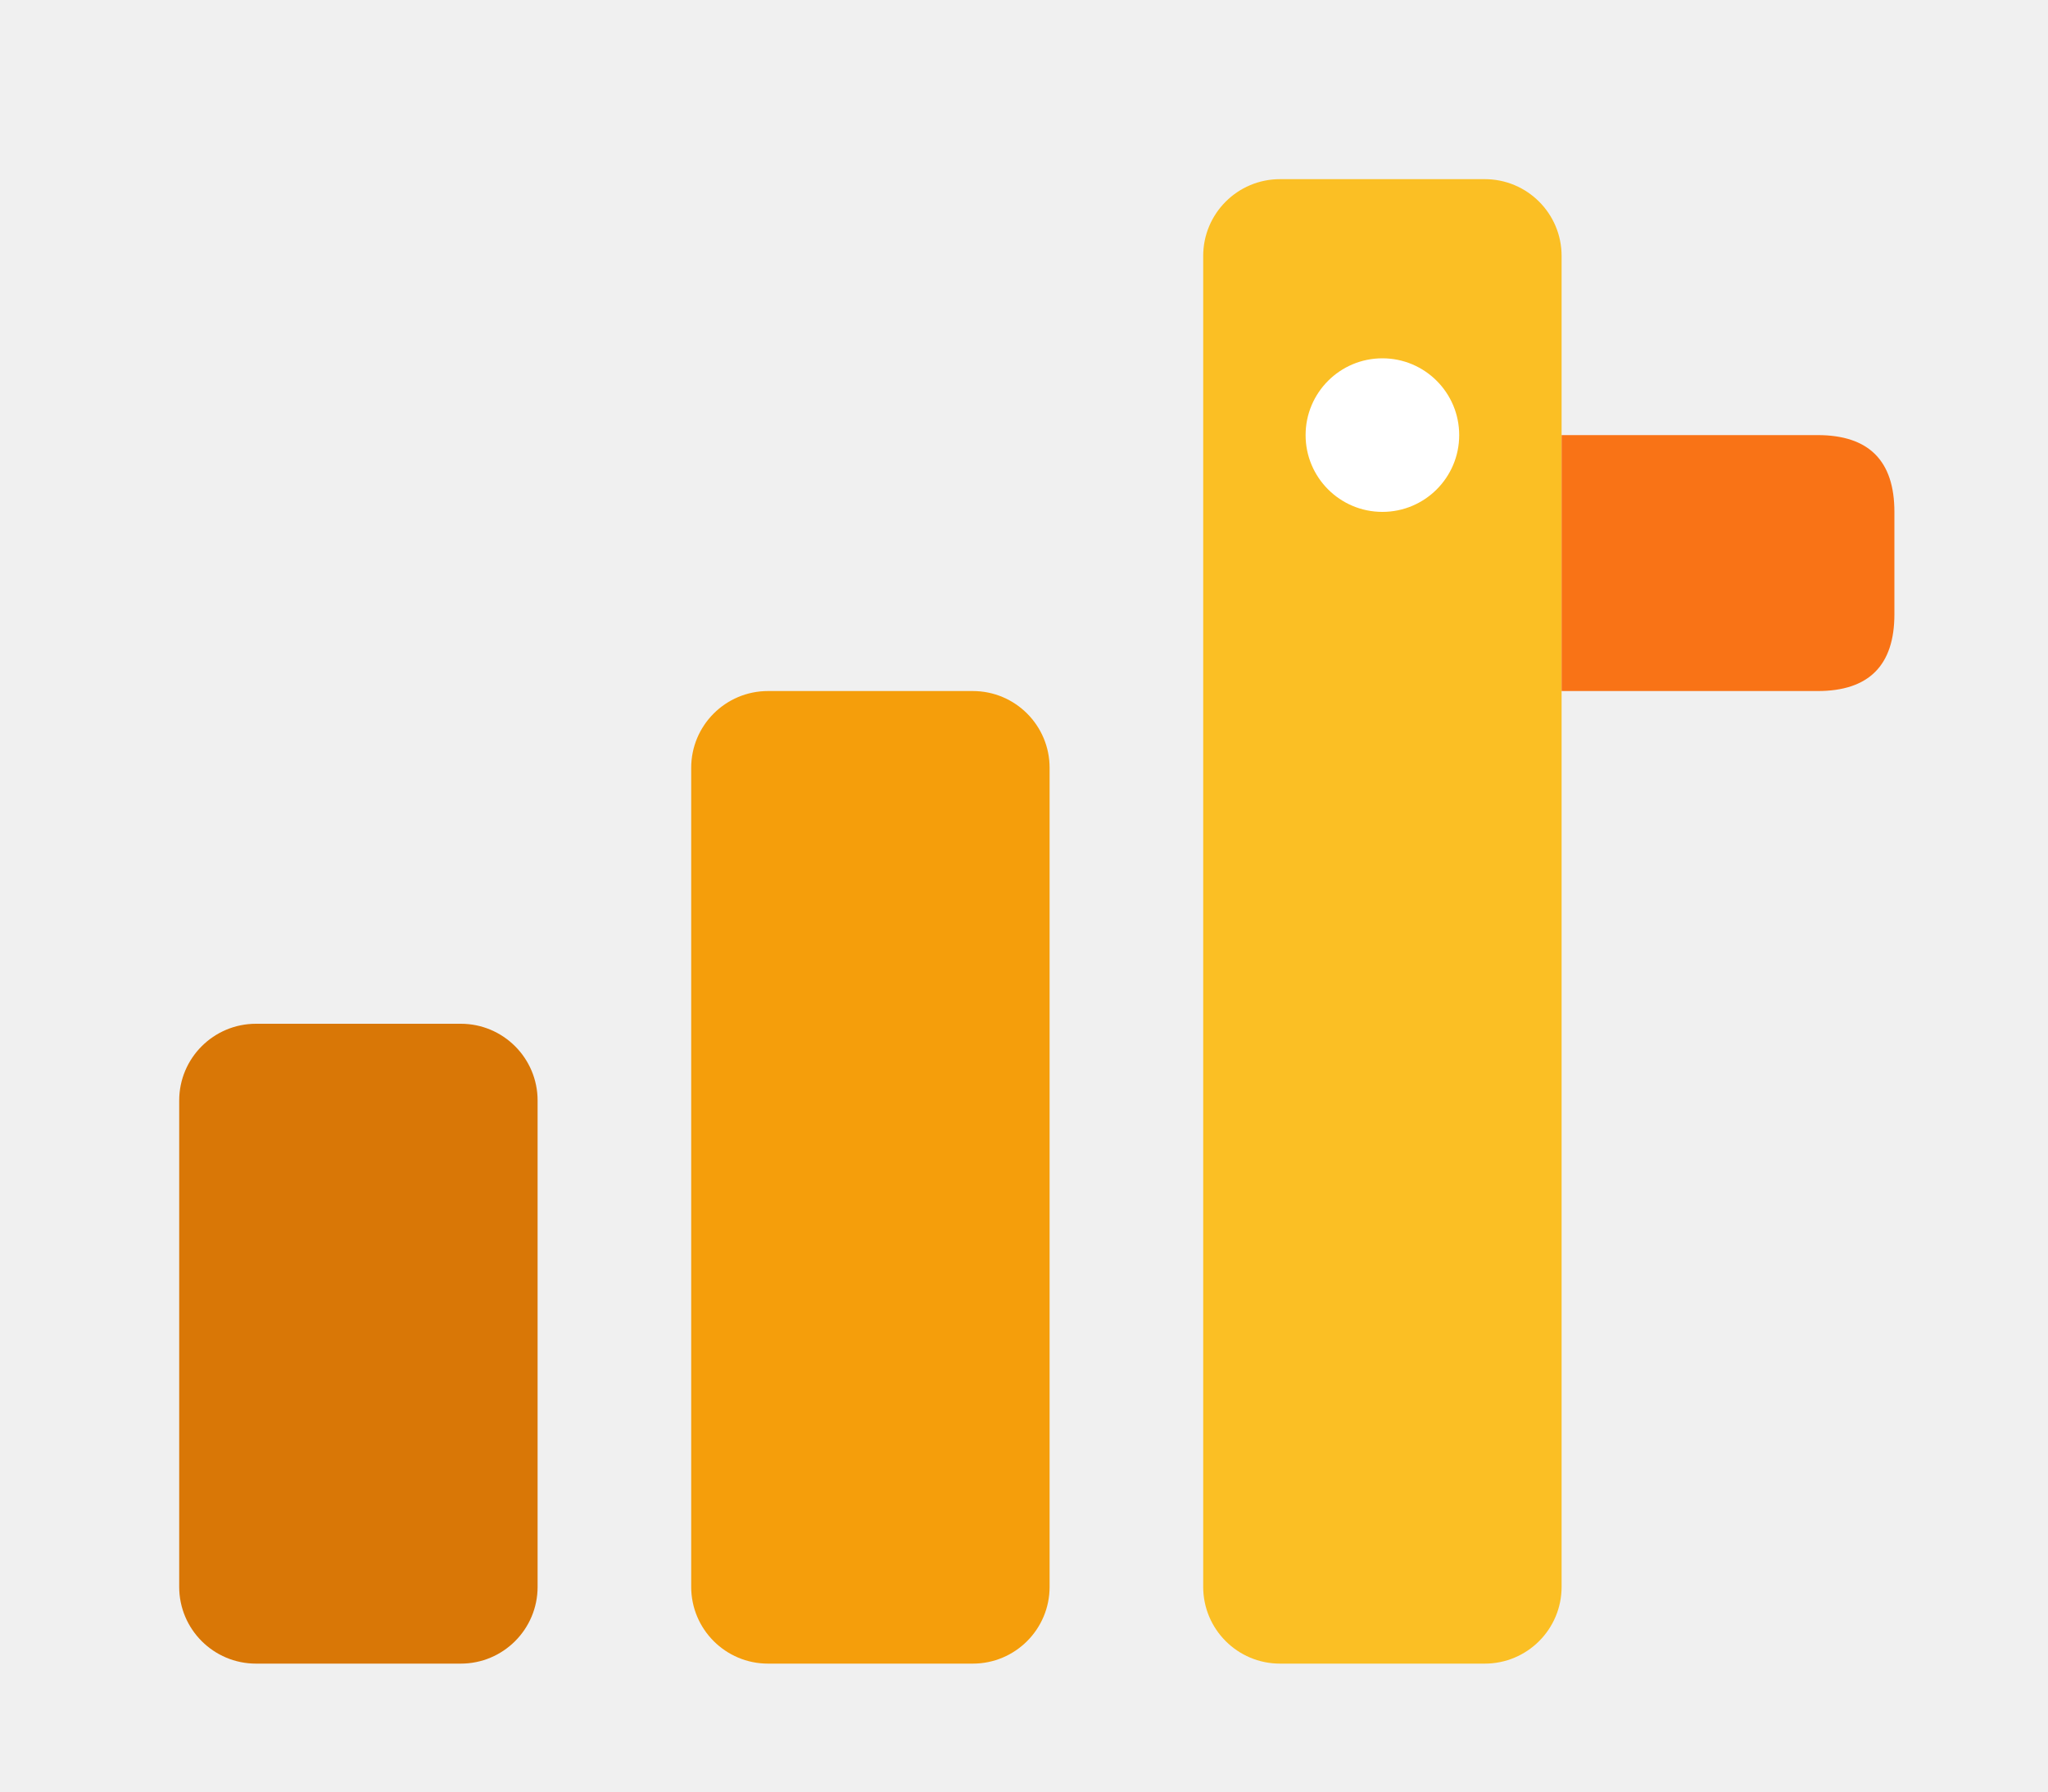
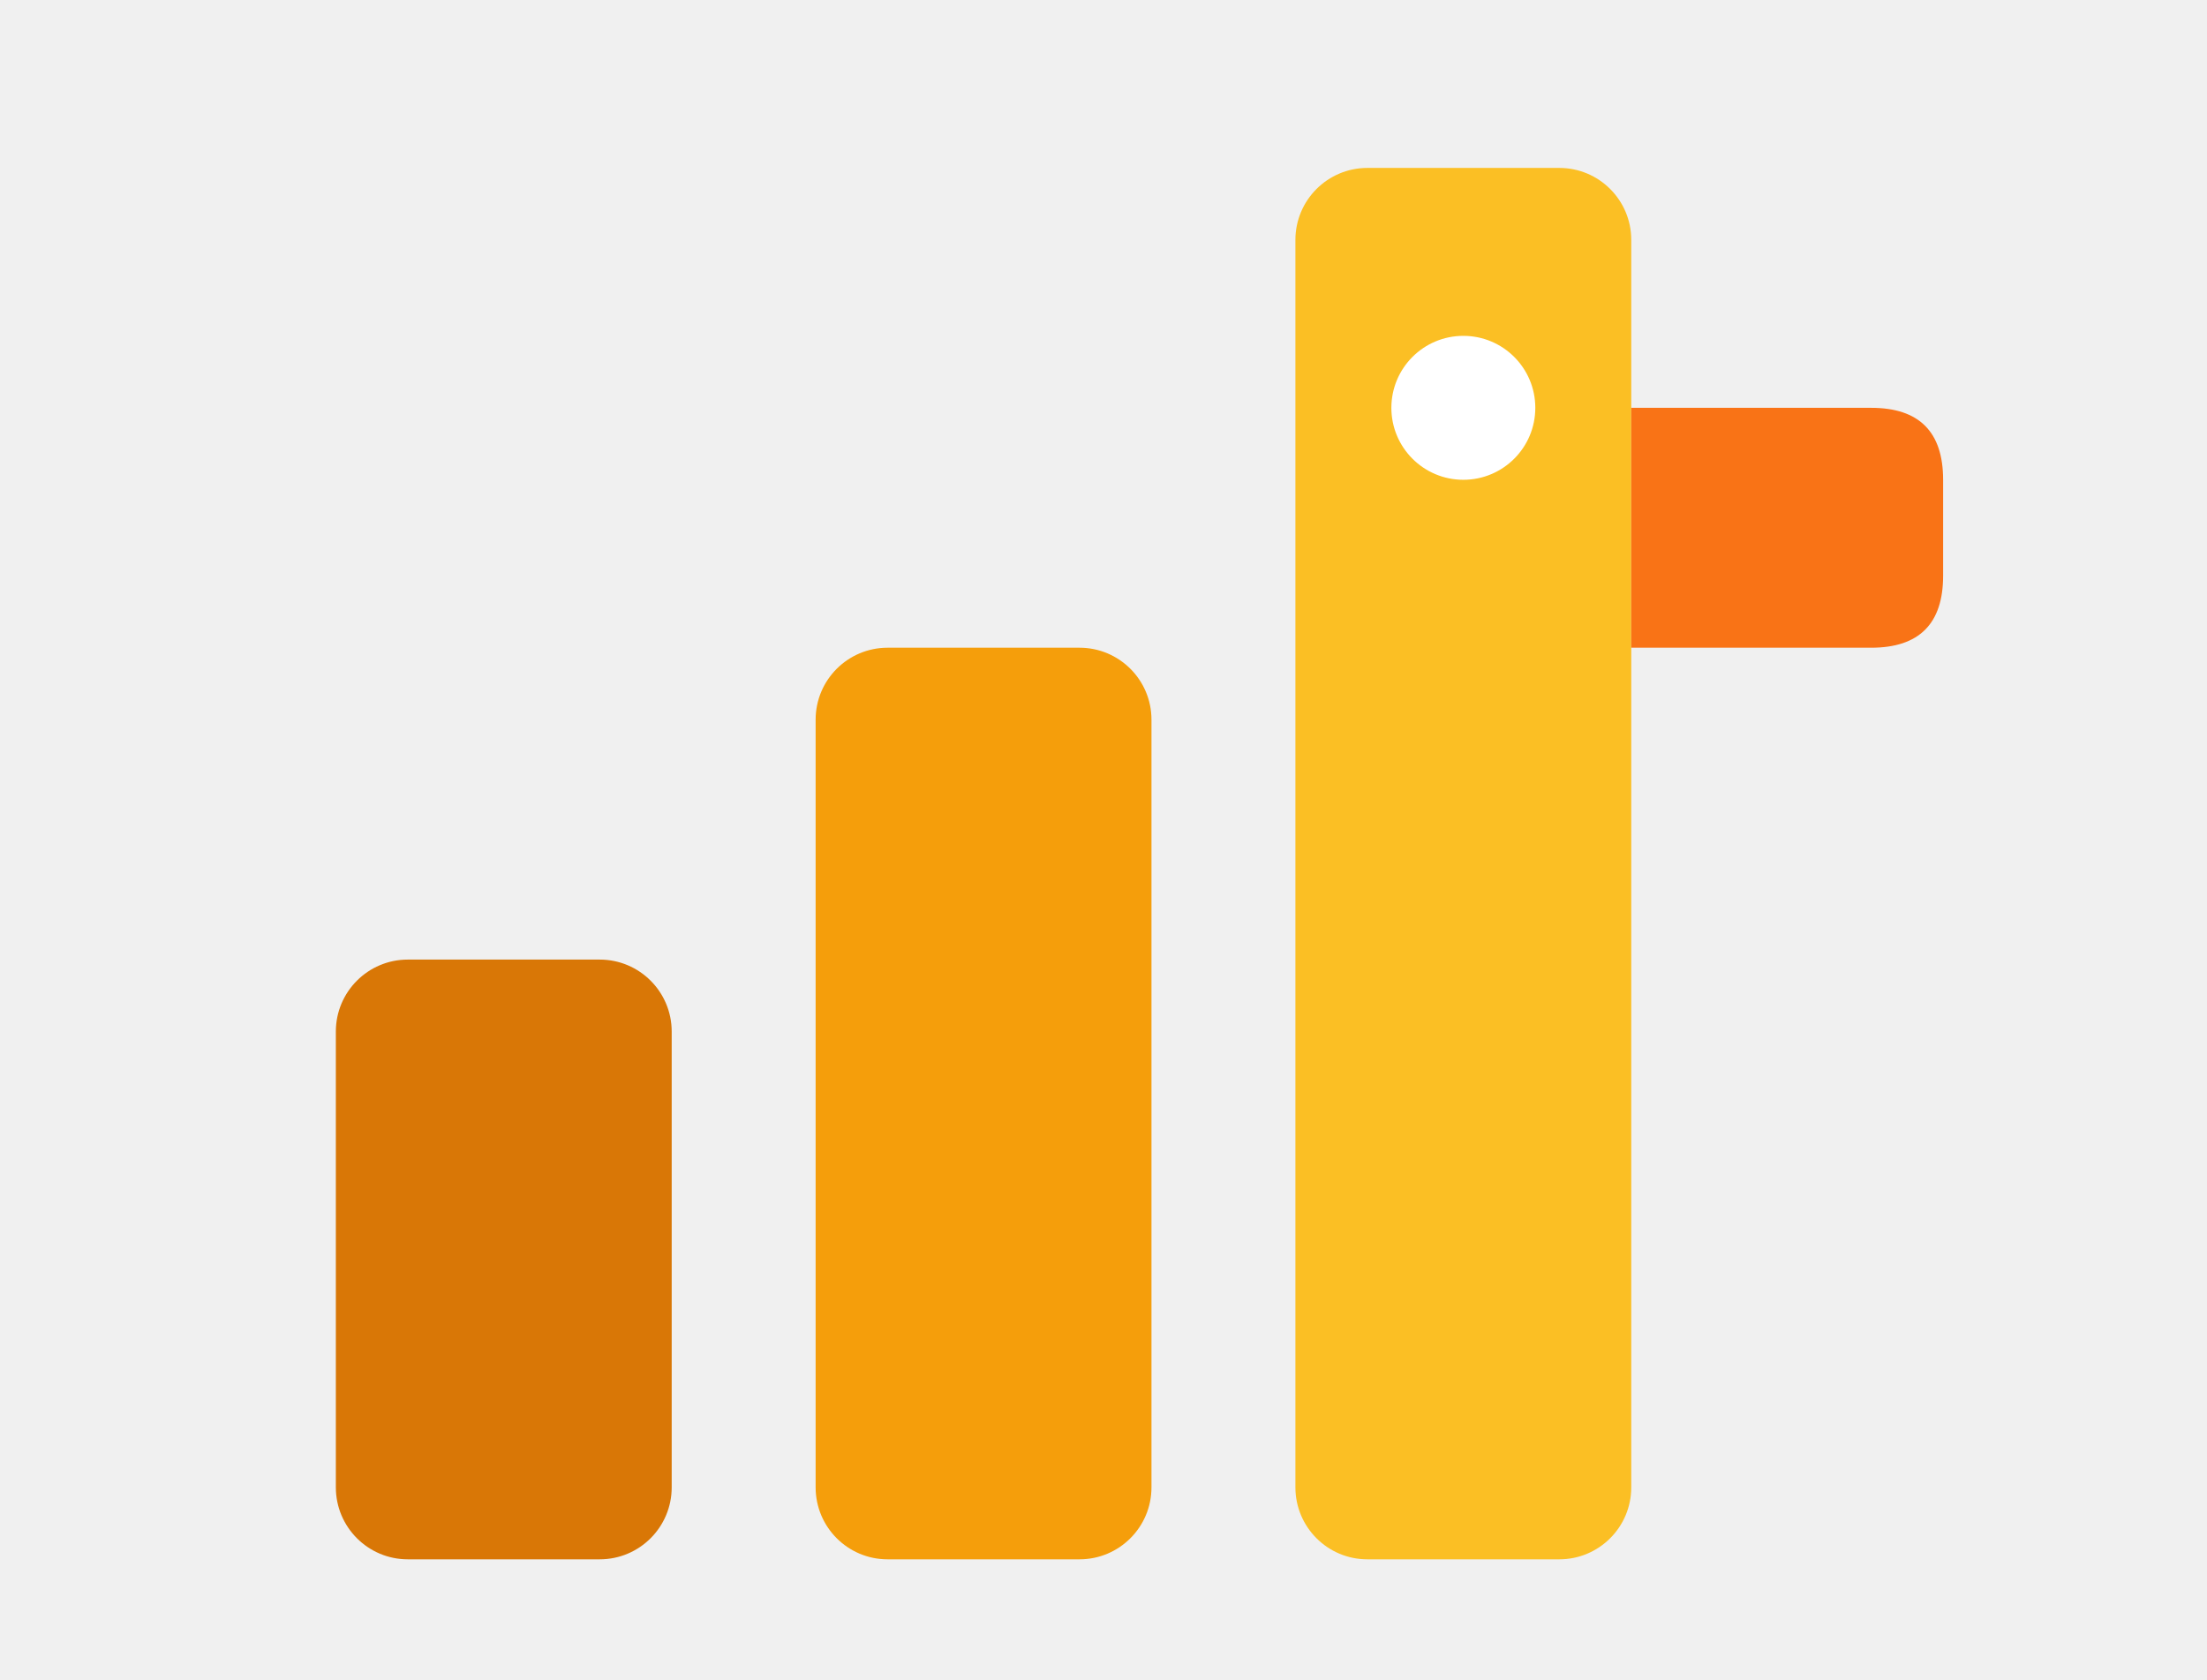
- <svg xmlns="http://www.w3.org/2000/svg" viewBox="15 15 80 70" fill="none">
+ <svg xmlns="http://www.w3.org/2000/svg" viewBox="8 15 92 70" fill="none">
  <rect x="22" y="55" width="14" height="25" rx="3" fill="#d97706" />
  <rect x="42" y="42" width="14" height="38" rx="3" fill="#f59e0b" />
  <rect x="62" y="22" width="14" height="58" rx="3" fill="#fbbf24" />
  <path d="M 76 32 H 86 C 88 32 89 33 89 35 V 39 C 89 41 88 42 86 42 H 76" fill="#f97316" />
  <circle cx="69" cy="32" r="3" fill="#fff" />
</svg>
